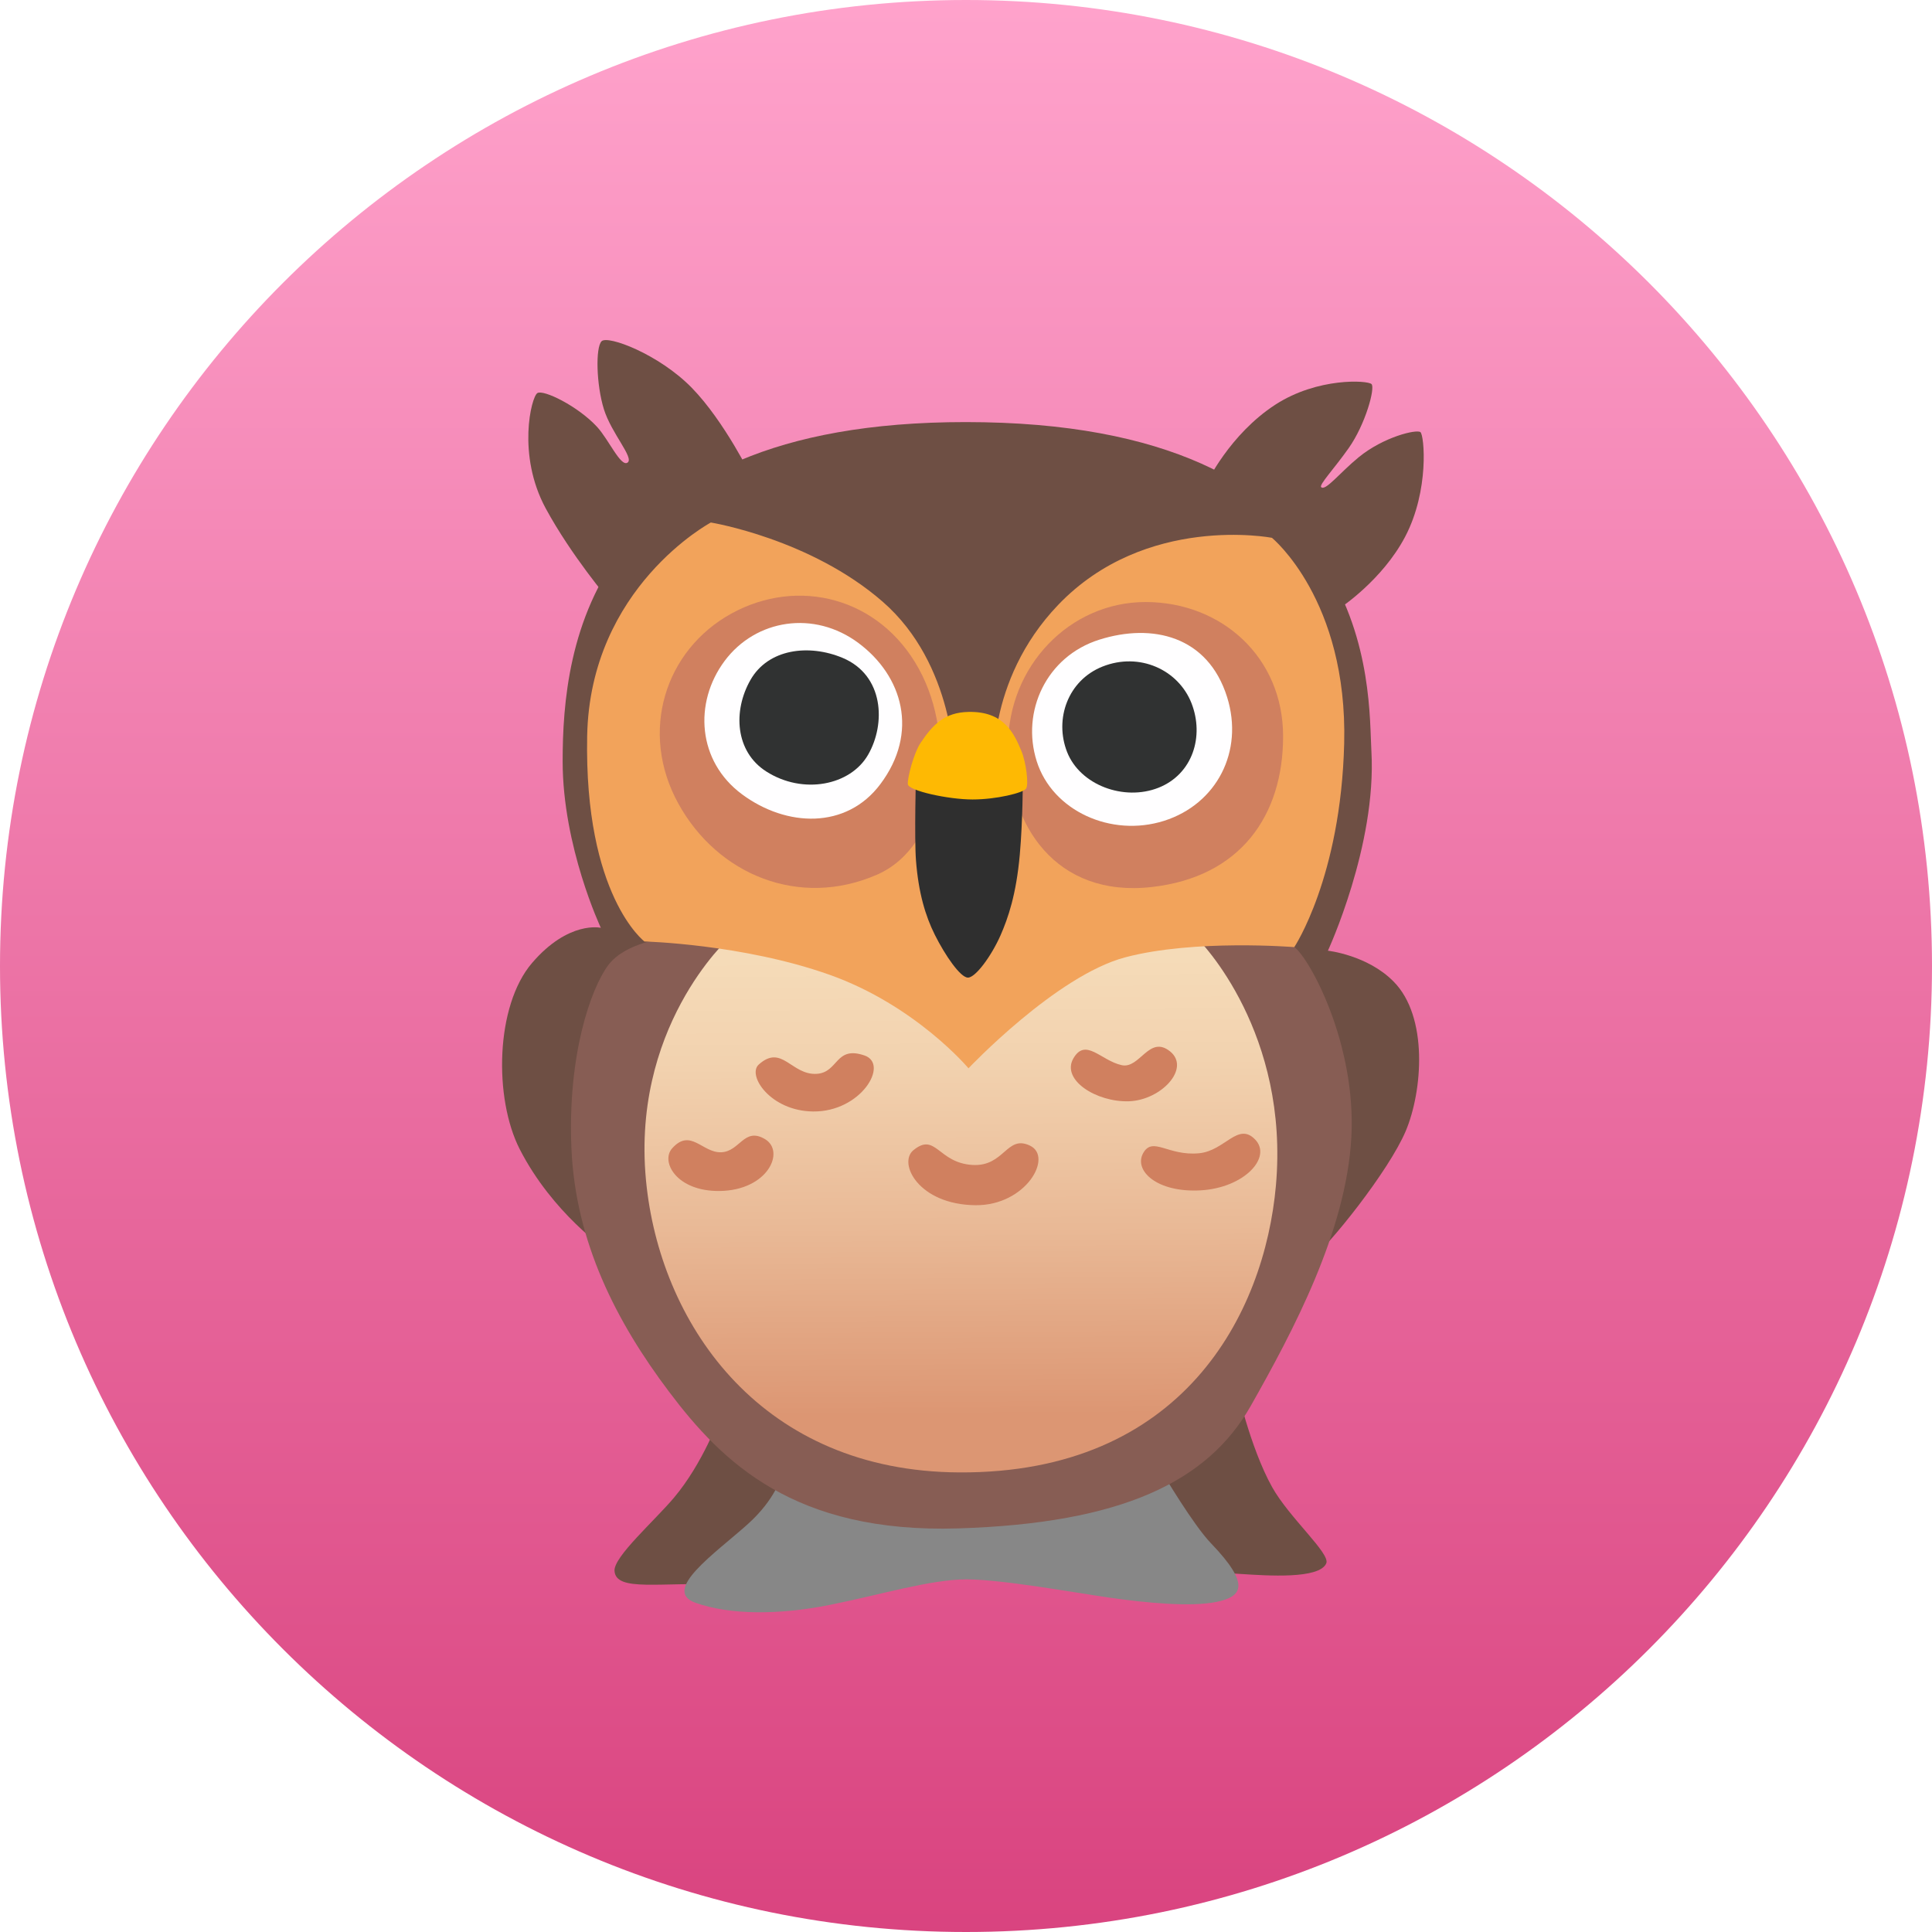
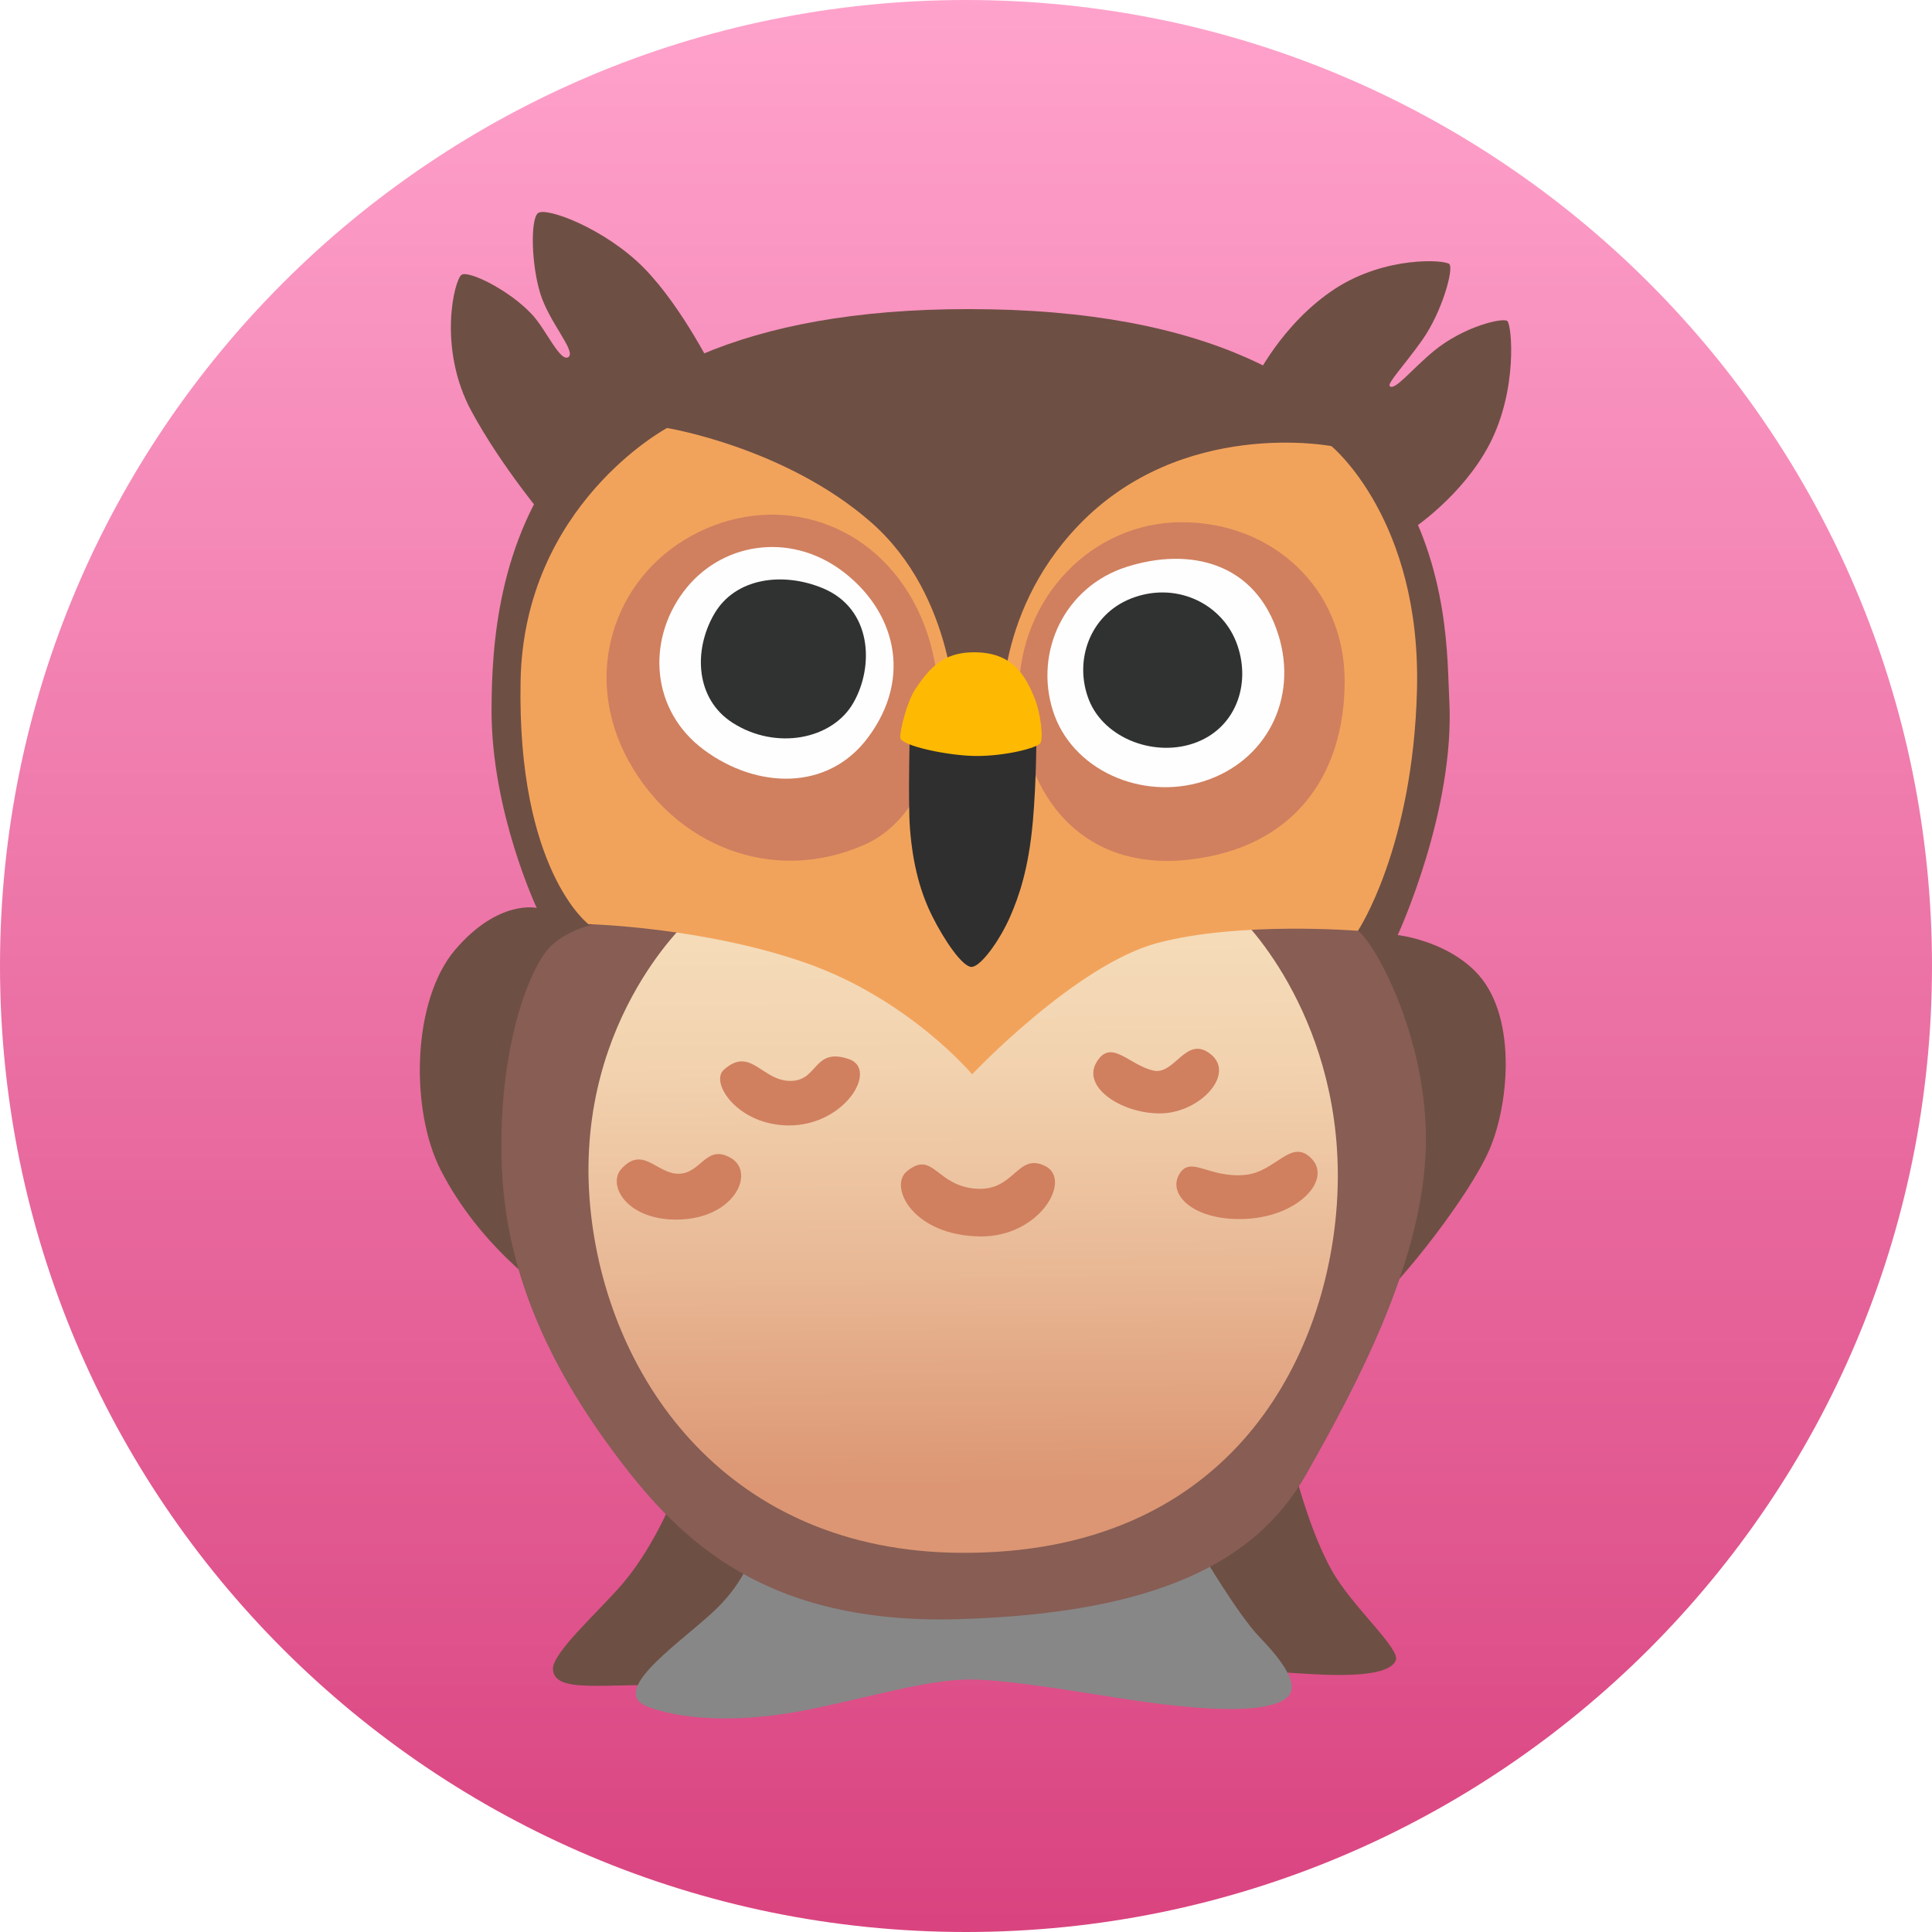
<svg xmlns="http://www.w3.org/2000/svg" viewBox="0 0 128 128" width="128" height="128">
  <defs>
    <linearGradient id="owl-bg" x1="0" y1="0" x2="0" y2="1">
      <stop offset="0" stop-color="#FFA3CC" />
      <stop offset="1" stop-color="#D9437F" />
    </linearGradient>
  </defs>
  <circle cx="64" cy="64" r="64" fill="url(#owl-bg)" />
-   <svg x="18" y="18" width="92" height="92" viewBox="0 0 128 128">
+   <svg x="9.74" y="8.68" width="108.94" height="108.94" viewBox="0 0 128 128">
    <path style="fill:#6E4F44;" d="M97.36,62.59c0,0,4.5-9.71,4.01-18.37c-0.32-5.56,0.92-29.63-35.69-30.34  c-36.6-0.7-38.86,20.74-38.86,31.25c0,7.88,3.52,15.35,3.52,15.35s-2.96-0.7-6.34,3.24s-3.54,12.47-1.13,17.18  c3.03,5.91,8.02,9.29,8.02,9.29l10.42,15.35c0,0-1.55,4.29-4.22,7.46c-1.8,2.14-5.58,5.46-5.49,6.76c0.14,1.97,4.22,0.99,10.14,1.27  c5.91,0.28,22.67-2.53,22.67-2.53s22.81,1.41,25.06,1.55c2.25,0.14,7.11,0.49,7.74-0.99c0.39-0.91-3.42-4.2-5-7.04  c-2.04-3.66-3.31-9.43-3.31-9.43s4.65-9.71,6.62-11.26c1.97-1.55,7.46-8.45,9.01-12.11s2.11-10.56-1.13-13.8  C101,62.99,97.36,62.59,97.36,62.59z" />
    <path style="fill:#6E4F44;" d="M86.17,19.51c0,0,2.11-4.5,6.34-7.25c3.9-2.53,8.52-2.25,8.87-1.9c0.35,0.35-0.54,3.68-2.11,5.91  c-1.34,1.9-2.75,3.38-2.53,3.59c0.39,0.39,1.72-1.33,3.45-2.75c2.32-1.9,5.35-2.6,5.7-2.32s0.84,5.35-1.41,9.64  c-2.11,4.01-5.98,6.55-5.98,6.55l-5.42-7.32L86.17,19.51z" />
    <path style="fill:#6E4F44;" d="M44.28,19.01c0,0-2.53-5.21-5.56-8.31s-7.74-4.86-8.31-4.29s-0.49,4.01,0.21,6.26s2.82,4.5,2.18,4.93  c-0.63,0.42-1.73-2.13-2.82-3.31c-1.76-1.9-4.93-3.45-5.49-3.1c-0.56,0.35-1.9,5.7,0.77,10.63c2.37,4.37,5.84,8.45,5.84,8.45  l8.17-7.81L44.28,19.01z" />
    <path style="fill:#878787;" d="M46.96,111.06c0,0-0.5,2.08-3.1,4.41c-2.96,2.65-7.98,6.1-4.79,7.23c3.19,1.13,7.7,1.13,12.39,0.19  c4.69-0.94,9.29-2.35,12.58-2.35c3.28,0,9.95,1.22,13.23,1.69c3.28,0.47,7.47,0.88,9.85,0.38c2.21-0.47,3.26-1.45-0.54-5.4  c-1.63-1.69-4.43-6.43-4.43-6.43l-18.96,3.1L46.96,111.06z" />
    <path style="fill:#875D54;" d="M36.45,61.41c0,0-3.85,0.38-5.44,2.53s-3.75,8.26-3.38,16.89c0.38,8.63,4.13,15.96,9.01,22.43  c4.88,6.48,11.54,13.05,26.65,12.58c15.11-0.47,22.99-4.32,26.94-11.26c3.94-6.95,8.82-16.14,9.29-24.78  c0.47-8.63-3.85-16.52-5.26-17.55c-1.41-1.03-30.5-2.44-30.5-2.44L36.45,61.41z" />
    <linearGradient id="owl-SVGID_1_" gradientUnits="userSpaceOnUse" x1="63.407" y1="60.819" x2="63.716" y2="110.686">
      <stop offset="0.05" style="stop-color:#F5DBB8" />
      <stop offset="0.238" style="stop-color:#F2D2AF" />
      <stop offset="0.547" style="stop-color:#E9B996" />
      <stop offset="0.894" style="stop-color:#DC9673" />
    </linearGradient>
    <path style="fill:url(#owl-SVGID_1_);" d="M42.17,61.41c0,0-9.29,8.35-7.6,22.99c1.49,12.92,10.7,26.19,28.81,26.28  c20.56,0.11,28.14-14.57,29.19-26.47c1.22-13.89-6.66-22.34-7.7-23.18C83.84,60.19,42.17,61.41,42.17,61.41z" />
    <path style="fill:#F2A35B;" d="M64.23,73.43c0,0,8.07-8.54,14.45-10.23c6.38-1.69,15.58-0.94,15.58-0.94s4.29-6.43,4.6-18.77  c0.33-13.25-6.66-18.96-6.66-18.96s-11.64-2.25-19.71,6.19c-6.76,7.07-5.91,15.58-5.91,15.58l-3.64-0.61c0,0,0.05-9.46-6.62-15.27  s-15.84-7.3-15.84-7.3s-11.14,5.95-11.4,19.69c-0.28,14.73,5.28,18.93,5.28,18.93s9.03,0.23,17.01,3.05S64.23,73.43,64.23,73.43z" />
    <path style="fill:#D0805F;" d="M93.23,42.83c0,7.3-3.93,12.97-12.11,13.89c-8.86,1-13.24-5.75-13.24-13.05s5.67-13.22,12.67-13.22  S93.23,35.53,93.23,42.83z" />
    <path style="fill:#D0805F;" d="M59.65,36.6c3.63,6.6,2.18,16.37-3.87,18.99c-7.13,3.1-14.67,0.03-18.3-6.57s-1.23-14.14,4.9-17.51  S56.02,30,59.65,36.6z" />
    <path style="fill:#D0805F;" d="M78.35,73.14c1.67,0.37,2.53-2.82,4.46-1.27c1.92,1.55-0.8,4.5-3.8,4.6c-3,0.09-6.24-1.97-5.12-3.94  C75.02,70.56,76.43,72.72,78.35,73.14z" />
    <path style="fill:#D0805F;" d="M85.49,81.26c2.39-0.23,3.57-2.91,5.16-1.27s-0.99,4.46-5.02,4.69c-4.04,0.23-6.19-1.83-5.3-3.43  C81.22,79.67,82.62,81.54,85.49,81.26z" />
    <path style="fill:#D0805F;" d="M64.6,82.34c2.95,0.17,3.14-2.82,5.3-1.78c2.16,1.03-0.37,5.53-5.02,5.49  c-5.26-0.05-7.17-3.88-5.73-5.07C61.22,79.29,61.41,82.15,64.6,82.34z" />
    <path style="fill:#D0805F;" d="M50.24,73.94c2.02-0.12,1.69-2.63,4.41-1.69c2.3,0.8-0.33,5.21-4.74,5.16  c-3.94-0.04-6.1-3.33-5.02-4.32C47.03,71.15,47.9,74.08,50.24,73.94z" />
    <path style="fill:#D0805F;" d="M41.42,81.17c1.74-0.05,2.11-2.35,4.04-1.22c1.92,1.13,0.28,4.74-4.18,4.79  c-3.99,0.04-5.46-2.73-4.36-3.94C38.61,78.92,39.69,81.22,41.42,81.17z" />
    <path style="fill:#FFFEFF;" d="M70.52,45.13c1.45,4.58,6.87,7.03,11.73,5.49c4.86-1.54,7.38-6.41,5.82-11.4  c-1.77-5.66-6.91-6.84-11.78-5.3C71.42,35.45,69.06,40.54,70.52,45.13z" />
    <path style="fill:#FFFEFF;" d="M41.75,35.88c-2.87,3.86-2.5,9.25,1.6,12.29s9.63,3.25,12.76-0.94c3.56-4.75,2.07-9.95-2.02-13  S44.62,32.03,41.75,35.88z" />
    <path style="fill:#303232;" d="M84.78,39.76c1.2,3.06,0.12,6.56-3.04,7.81c-3.17,1.25-7.21-0.23-8.42-3.29  c-1.2-3.06,0.09-6.62,3.26-7.88C80,35.04,83.57,36.7,84.78,39.76z" />
    <path style="fill:#303232;" d="M54.98,44.52c-1.63,2.85-6.01,3.71-9.39,1.55c-2.87-1.83-3.09-5.59-1.45-8.45  c1.63-2.85,5.36-3.33,8.49-2.02C56.44,37.2,56.62,41.67,54.98,44.52z" />
    <path style="fill:#2F2F2F;" d="M59.39,46.11c0,0-0.16,6.1,0,8.17c0.23,2.96,0.86,5.09,1.74,6.85c0.94,1.88,2.35,3.94,3.05,3.94  c0.7,0,2.16-1.99,3-3.89c0.7-1.6,1.45-3.75,1.78-7.46c0.28-3.15,0.28-6.95,0.28-6.95L59.39,46.11z" />
    <path style="fill:#FEB903;" d="M64.23,40.58c3.24-0.07,4.18,1.92,4.88,3.61c0.42,1.01,0.7,3.1,0.42,3.47  c-0.28,0.38-2.72,0.99-4.93,0.99s-5.91-0.8-5.96-1.41c-0.05-0.61,0.56-2.89,1.17-3.8C60.94,41.75,62.02,40.62,64.23,40.58z" />
  </svg>
</svg>
